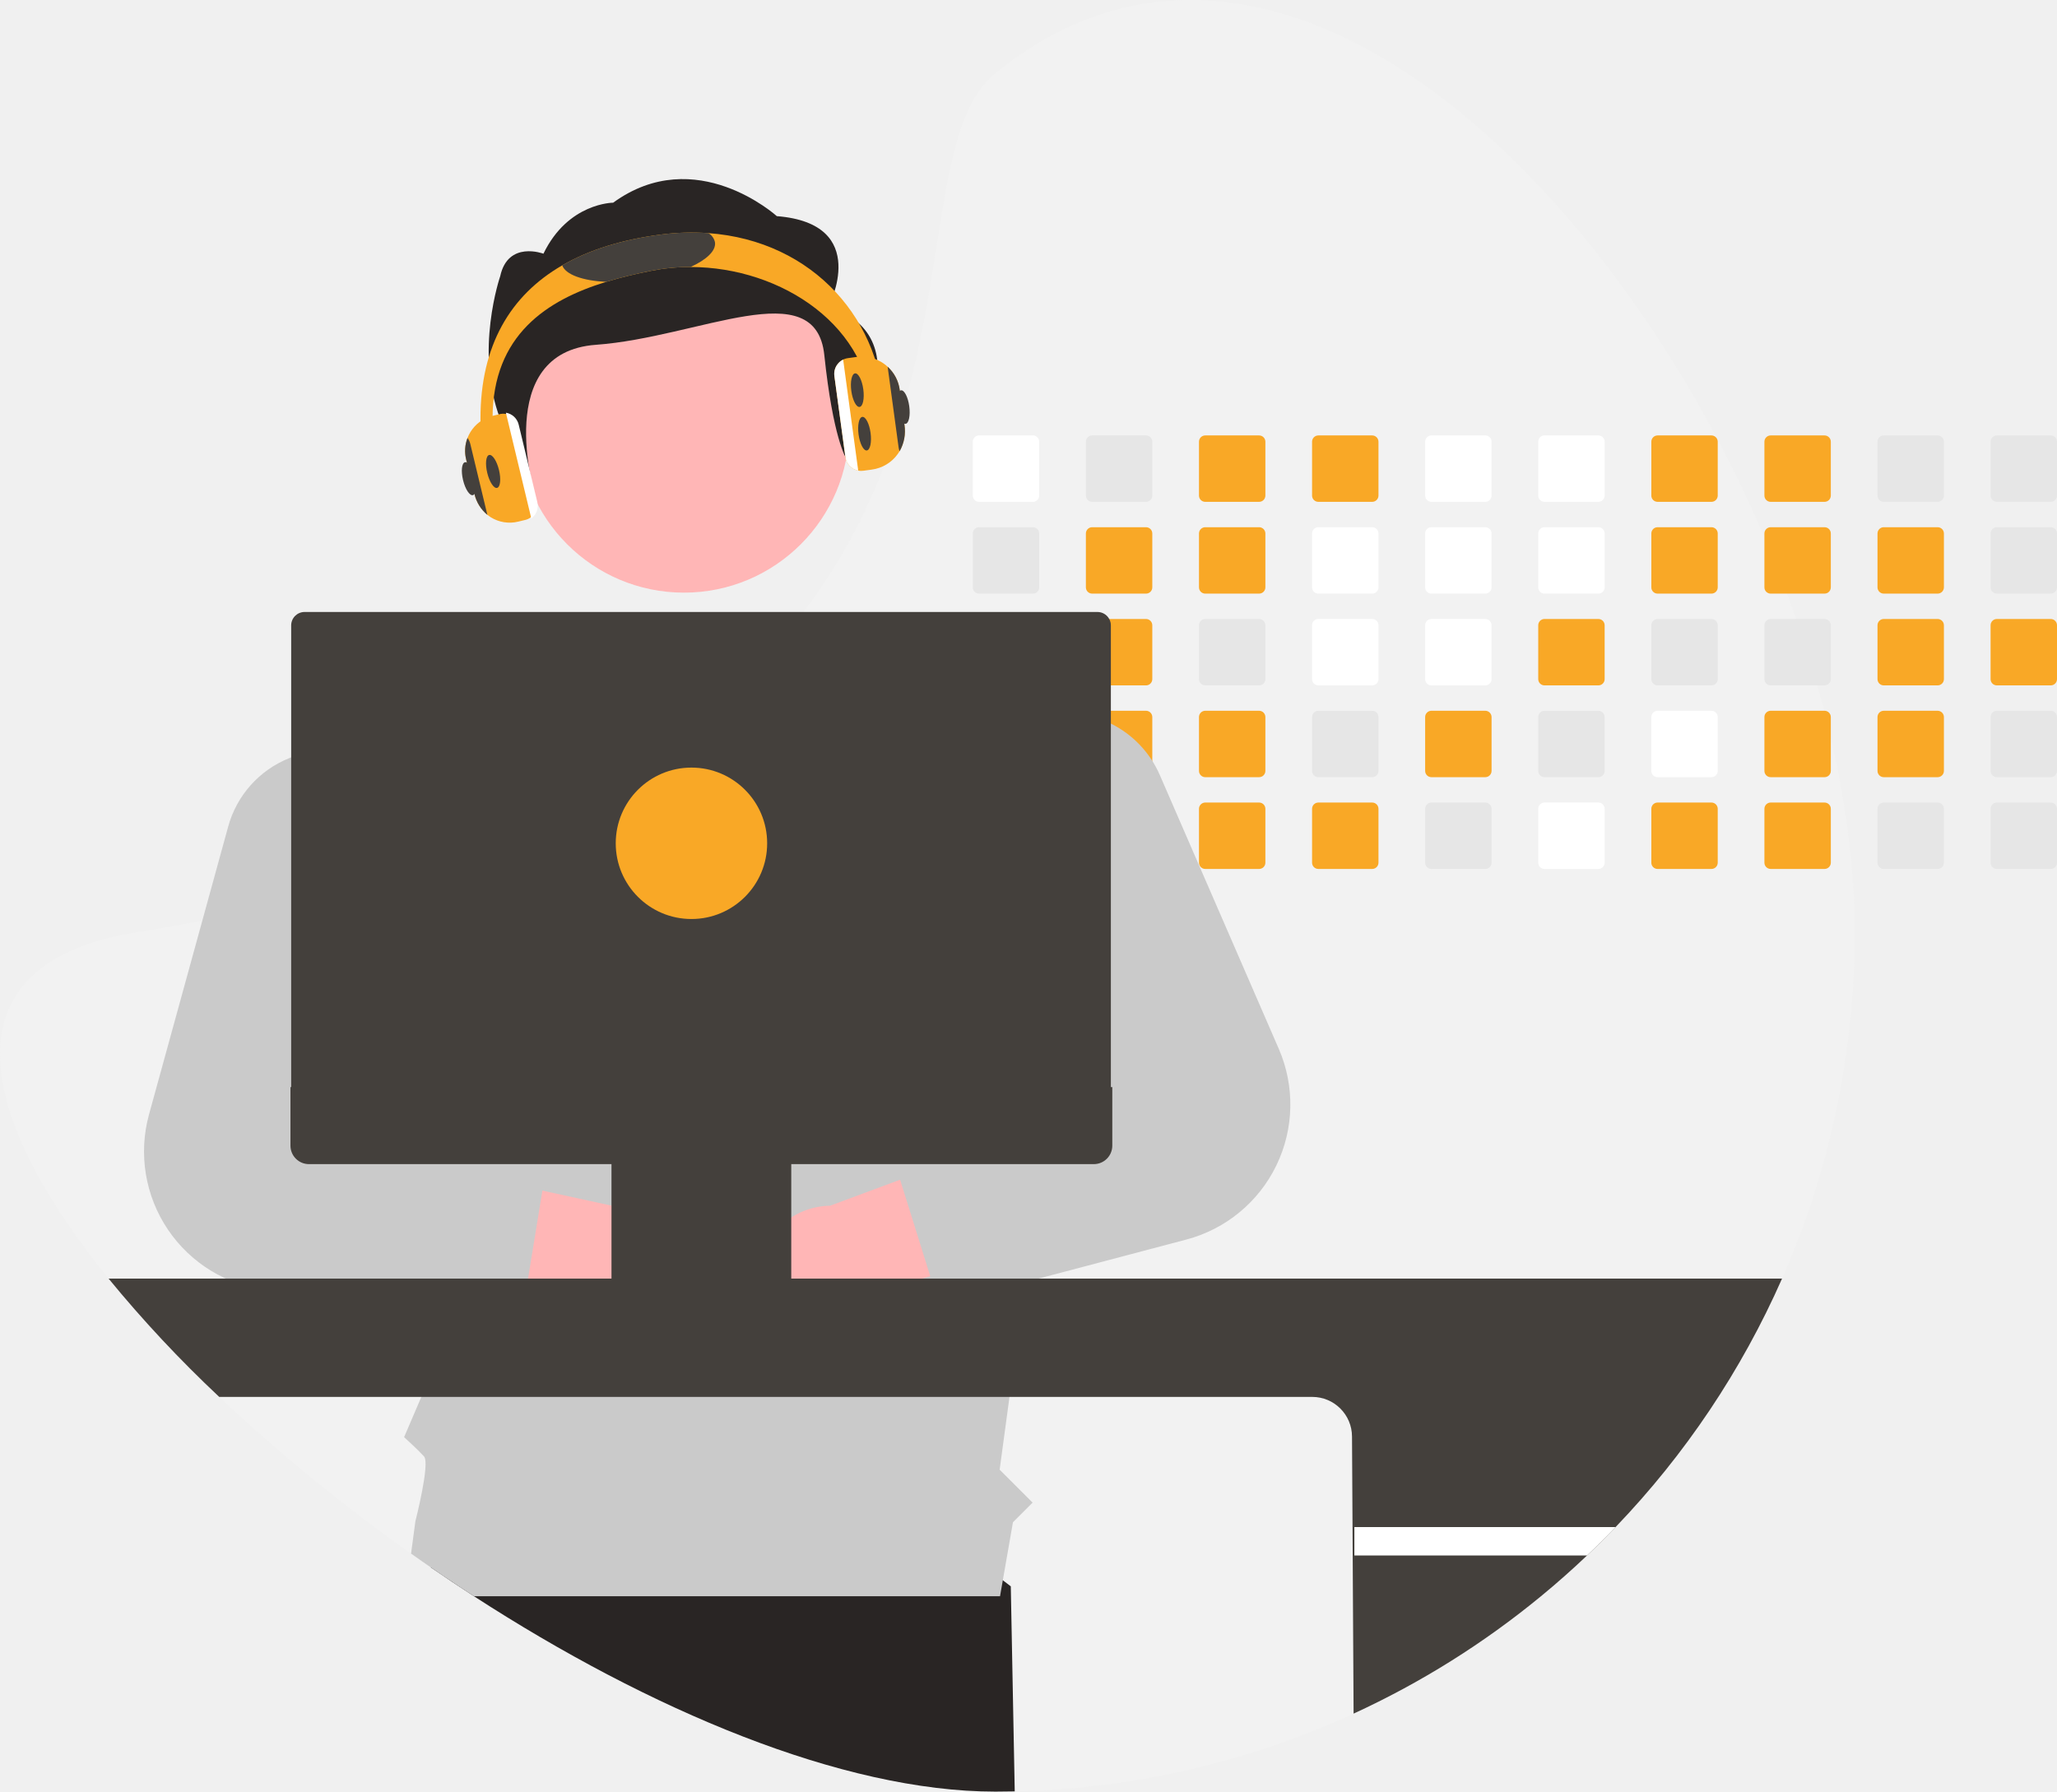
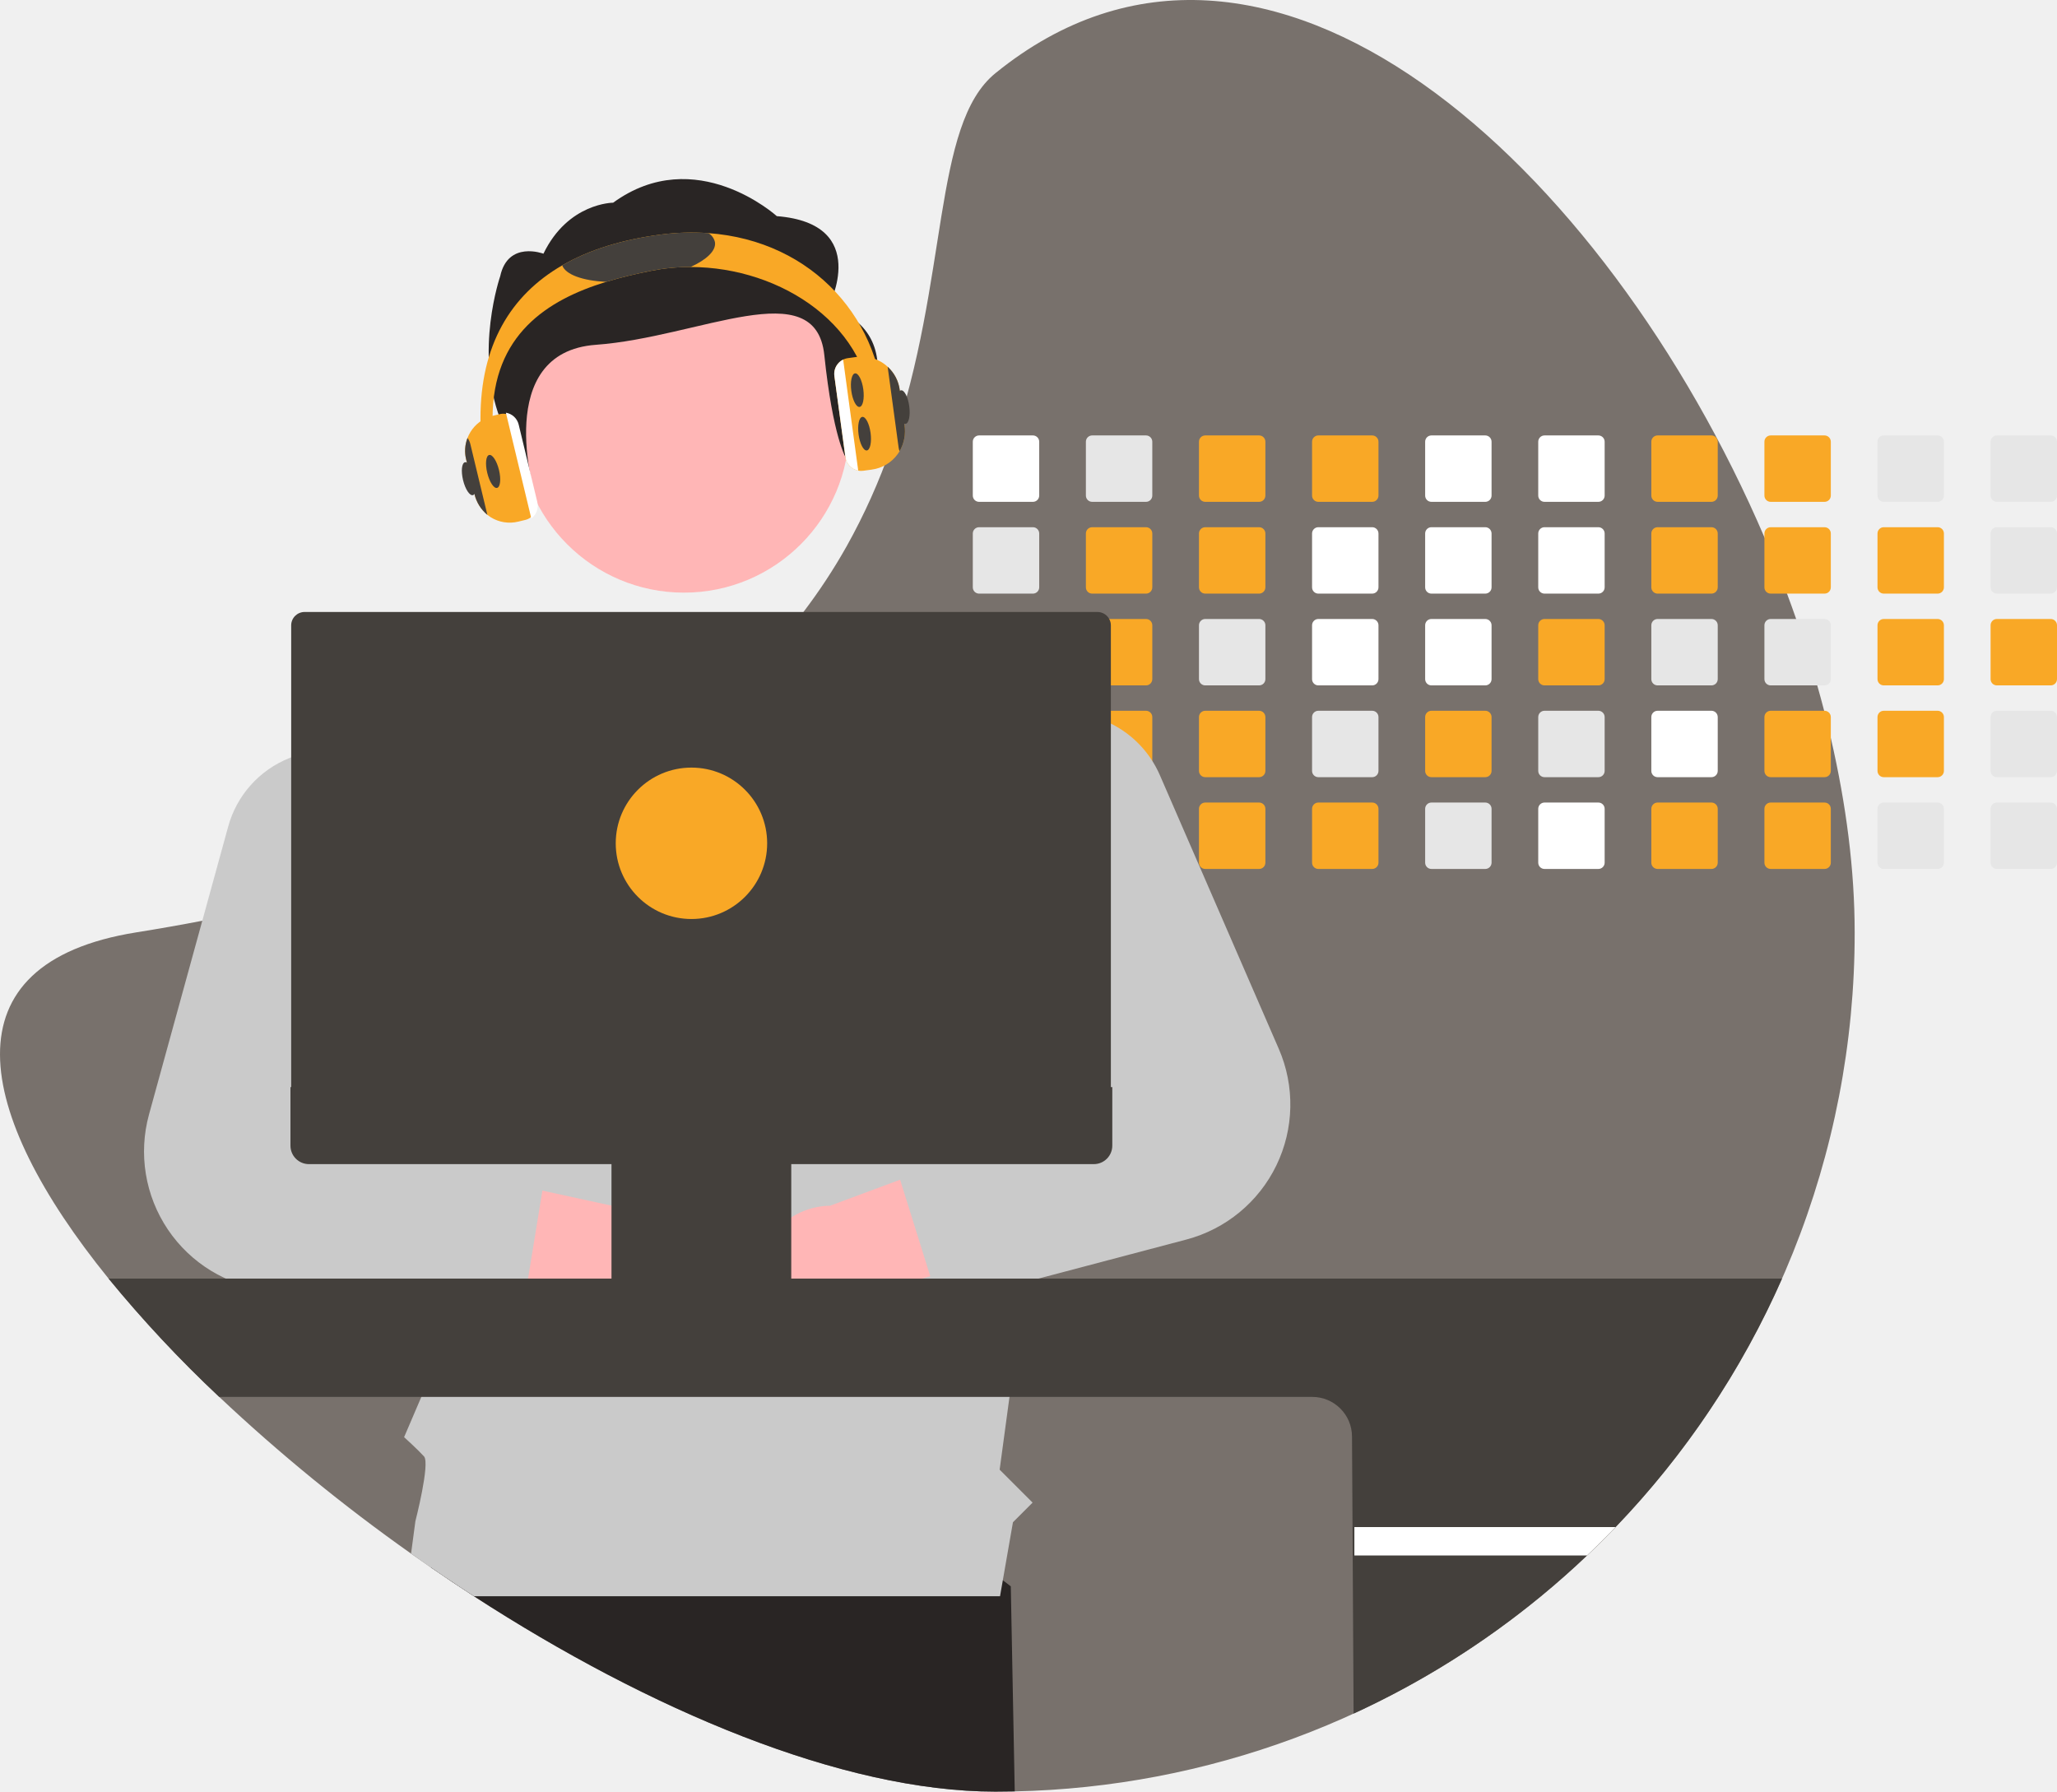
<svg xmlns="http://www.w3.org/2000/svg" data-name="Layer 1" width="850.538" height="740.83" viewBox="0 0 850.538 740.83">
-   <path d="M941.609,465.125a354.21,354.21,0,0,1-98.85,245.9q-5.745,6.015-11.8,11.74-9.225,8.775-19.07,16.87a353.934,353.934,0,0,1-217.58,80.69q-3.975.09-7.98.09c-63.43,0-143.21-33.88-215.61-80.78q-8.985-5.82-17.81-11.91-4.125-2.82-8.21-5.72a730.43,730.43,0,0,1-79.32-64.8,514.116,514.116,0,0,1-45.75-48.92c-55.63-68.62-67.9-130.45,11.41-143.16q14.085-2.25,27.34-4.81,19.2-3.69,36.75-7.97,23.64-5.745,44.42-12.46,6.99-2.25,13.66-4.59c65.74-23.09,109.74-53.2,139.69-85.87q7.62-8.295,14.05-16.79a236.055,236.055,0,0,0,17.83-27.12,254.898,254.898,0,0,0,18.41-41.05l.27-.78c23.83-68.74,16.58-132.5,42.87-153.84,112.38-91.23,252.29,38.69,317.96,191.9q4.965,11.58,9.34,23.3,1.965,5.235,3.79,10.49,4.8,13.695,8.71,27.46,1.5,5.25,2.86,10.49c.97,3.77,1.9,7.53,2.76,11.29C938.139,412.305,941.609,439.455,941.609,465.125Z" transform="translate(-174.731 -79.58524)" fill="#f2f2f2" />
+   <path d="M941.609,465.125a354.21,354.21,0,0,1-98.85,245.9q-5.745,6.015-11.8,11.74-9.225,8.775-19.07,16.87a353.934,353.934,0,0,1-217.58,80.69q-3.975.09-7.98.09c-63.43,0-143.21-33.88-215.61-80.78q-8.985-5.82-17.81-11.91-4.125-2.82-8.21-5.72a730.43,730.43,0,0,1-79.32-64.8,514.116,514.116,0,0,1-45.75-48.92c-55.63-68.62-67.9-130.45,11.41-143.16q14.085-2.25,27.34-4.81,19.2-3.69,36.75-7.97,23.64-5.745,44.42-12.46,6.99-2.25,13.66-4.59c65.74-23.09,109.74-53.2,139.69-85.87q7.62-8.295,14.05-16.79a236.055,236.055,0,0,0,17.83-27.12,254.898,254.898,0,0,0,18.41-41.05l.27-.78c23.83-68.74,16.58-132.5,42.87-153.84,112.38-91.23,252.29,38.69,317.96,191.9q4.965,11.58,9.34,23.3,1.965,5.235,3.79,10.49,4.8,13.695,8.71,27.46,1.5,5.25,2.86,10.49c.97,3.77,1.9,7.53,2.76,11.29C938.139,412.305,941.609,439.455,941.609,465.125Z" transform="translate(-174.731 -79.58524)" fill="#78716c" />
  <path d="M594.309,820.325q-3.975.09-7.98.09c-63.43,0-143.21-33.88-215.61-80.78q-8.985-5.82-17.81-11.91l5.16-31.4,156.21-20.74,78.4,59.95Z" transform="translate(-174.731 -79.58524)" fill="#292524  " />
  <path d="M601.829,259.635h-22.26a2.601,2.601,0,0,0-2.6,2.6v22.27a2.593,2.593,0,0,0,2.6,2.59h22.26a2.599,2.599,0,0,0,2.6-2.59v-22.27A2.608,2.608,0,0,0,601.829,259.635Z" transform="translate(-174.731 -79.58524)" fill="#fff" />
  <path d="M601.829,297.585h-22.26a2.601,2.601,0,0,0-2.6,2.6v22.27a2.593,2.593,0,0,0,2.6,2.59h22.26a2.599,2.599,0,0,0,2.6-2.59v-22.27A2.608,2.608,0,0,0,601.829,297.585Z" transform="translate(-174.731 -79.58524)" fill="#e6e6e6" />
  <path d="M601.829,335.535h-22.26a2.601,2.601,0,0,0-2.6,2.6v22.26a2.595,2.595,0,0,0,2.6,2.6h22.26a2.601,2.601,0,0,0,2.6-2.6v-22.26A2.608,2.608,0,0,0,601.829,335.535Z" transform="translate(-174.731 -79.58524)" fill="#e6e6e6" />
  <path d="M604.389,375.625a2.617,2.617,0,0,0-2.56-2.14h-22.26a2.601,2.601,0,0,0-2.6,2.6v22.26a2.595,2.595,0,0,0,2.6,2.6h22.26a2.601,2.601,0,0,0,2.6-2.6v-22.26A2.313,2.313,0,0,0,604.389,375.625Z" transform="translate(-174.731 -79.58524)" fill="#e6e6e6" />
  <path d="M602.839,411.635a2.634,2.634,0,0,0-1.01-.2h-22.26a2.595,2.595,0,0,0-2.6,2.6v22.26a2.588,2.588,0,0,0,2.6,2.6h22.26a2.601,2.601,0,0,0,2.6-2.6v-22.26A2.616,2.616,0,0,0,602.839,411.635Z" transform="translate(-174.731 -79.58524)" fill="#e6e6e6" />
  <path d="M648.589,259.635h-22.26a2.601,2.601,0,0,0-2.6,2.6v22.27a2.593,2.593,0,0,0,2.6,2.59h22.26a2.599,2.599,0,0,0,2.6-2.59v-22.27A2.608,2.608,0,0,0,648.589,259.635Z" transform="translate(-174.731 -79.58524)" fill="#e6e6e6" />
  <path d="M648.589,297.585h-22.26a2.601,2.601,0,0,0-2.6,2.6v22.27a2.593,2.593,0,0,0,2.6,2.59h22.26a2.599,2.599,0,0,0,2.6-2.59v-22.27A2.608,2.608,0,0,0,648.589,297.585Z" transform="translate(-174.731 -79.58524)" fill="#f9a826" />
  <path d="M648.589,335.535h-22.26a2.601,2.601,0,0,0-2.6,2.6v22.26a2.595,2.595,0,0,0,2.6,2.6h22.26a2.601,2.601,0,0,0,2.6-2.6v-22.26A2.608,2.608,0,0,0,648.589,335.535Z" transform="translate(-174.731 -79.58524)" fill="#f9a826" />
  <path d="M648.589,373.485h-22.26a2.593,2.593,0,0,0-2.46,1.78,2.478,2.478,0,0,0-.14.82v22.26a2.595,2.595,0,0,0,2.6,2.6h22.26a2.601,2.601,0,0,0,2.6-2.6v-22.26A2.608,2.608,0,0,0,648.589,373.485Z" transform="translate(-174.731 -79.58524)" fill="#f9a826" />
  <path d="M648.589,411.435h-22.26a2.595,2.595,0,0,0-2.6,2.6v22.26a2.595,2.595,0,0,0,2.6,2.6h22.26a2.601,2.601,0,0,0,2.6-2.6v-22.26A2.601,2.601,0,0,0,648.589,411.435Z" transform="translate(-174.731 -79.58524)" fill="#e6e6e6" />
  <path d="M695.349,259.635h-22.26a2.601,2.601,0,0,0-2.6,2.6v22.27a2.593,2.593,0,0,0,2.6,2.59h22.26a2.599,2.599,0,0,0,2.6-2.59v-22.27A2.608,2.608,0,0,0,695.349,259.635Z" transform="translate(-174.731 -79.58524)" fill="#f9a826" />
  <path d="M695.349,297.585h-22.26a2.601,2.601,0,0,0-2.6,2.6v22.27a2.593,2.593,0,0,0,2.6,2.59h22.26a2.599,2.599,0,0,0,2.6-2.59v-22.27A2.608,2.608,0,0,0,695.349,297.585Z" transform="translate(-174.731 -79.58524)" fill="#f9a826" />
  <path d="M695.349,335.535h-22.26a2.601,2.601,0,0,0-2.6,2.6v22.26a2.595,2.595,0,0,0,2.6,2.6h22.26a2.601,2.601,0,0,0,2.6-2.6v-22.26A2.608,2.608,0,0,0,695.349,335.535Z" transform="translate(-174.731 -79.58524)" fill="#e6e6e6" />
  <path d="M695.349,373.485h-22.26a2.601,2.601,0,0,0-2.6,2.6v22.26a2.595,2.595,0,0,0,2.6,2.6h22.26a2.601,2.601,0,0,0,2.6-2.6v-22.26A2.608,2.608,0,0,0,695.349,373.485Z" transform="translate(-174.731 -79.58524)" fill="#f9a826" />
  <path d="M695.349,411.435h-22.26a2.595,2.595,0,0,0-2.6,2.6v22.26a2.595,2.595,0,0,0,2.6,2.6h22.26a2.601,2.601,0,0,0,2.6-2.6v-22.26A2.601,2.601,0,0,0,695.349,411.435Z" transform="translate(-174.731 -79.58524)" fill="#f9a826" />
  <path d="M742.109,259.635h-22.26a2.601,2.601,0,0,0-2.6,2.6v22.27a2.593,2.593,0,0,0,2.6,2.59h22.26a2.599,2.599,0,0,0,2.6-2.59v-22.27A2.608,2.608,0,0,0,742.109,259.635Z" transform="translate(-174.731 -79.58524)" fill="#f9a826" />
  <path d="M742.109,297.585h-22.26a2.601,2.601,0,0,0-2.6,2.6v22.27a2.593,2.593,0,0,0,2.6,2.59h22.26a2.599,2.599,0,0,0,2.6-2.59v-22.27A2.608,2.608,0,0,0,742.109,297.585Z" transform="translate(-174.731 -79.58524)" fill="#fff" />
  <path d="M742.109,335.535h-22.26a2.601,2.601,0,0,0-2.6,2.6v22.26a2.595,2.595,0,0,0,2.6,2.6h22.26a2.601,2.601,0,0,0,2.6-2.6v-22.26A2.608,2.608,0,0,0,742.109,335.535Z" transform="translate(-174.731 -79.58524)" fill="#fff" />
  <path d="M742.109,373.485h-22.26a2.601,2.601,0,0,0-2.6,2.6v22.26a2.595,2.595,0,0,0,2.6,2.6h22.26a2.601,2.601,0,0,0,2.6-2.6v-22.26A2.608,2.608,0,0,0,742.109,373.485Z" transform="translate(-174.731 -79.58524)" fill="#e6e6e6" />
  <path d="M742.109,411.435h-22.26a2.595,2.595,0,0,0-2.6,2.6v22.26a2.595,2.595,0,0,0,2.6,2.6h22.26a2.601,2.601,0,0,0,2.6-2.6v-22.26A2.601,2.601,0,0,0,742.109,411.435Z" transform="translate(-174.731 -79.58524)" fill="#f9a826" />
  <path d="M788.869,259.635h-22.27a2.599,2.599,0,0,0-2.59,2.6v22.27a2.591,2.591,0,0,0,2.59,2.59h22.27a2.599,2.599,0,0,0,2.6-2.59v-22.27A2.608,2.608,0,0,0,788.869,259.635Z" transform="translate(-174.731 -79.58524)" fill="#fff" />
  <path d="M788.869,297.585h-22.27a2.599,2.599,0,0,0-2.59,2.6v22.27a2.59,2.59,0,0,0,2.59,2.59h22.27a2.599,2.599,0,0,0,2.6-2.59v-22.27A2.608,2.608,0,0,0,788.869,297.585Z" transform="translate(-174.731 -79.58524)" fill="#fff" />
  <path d="M788.869,335.535h-22.27a2.599,2.599,0,0,0-2.59,2.6v22.26a2.593,2.593,0,0,0,2.59,2.6h22.27a2.601,2.601,0,0,0,2.6-2.6v-22.26A2.608,2.608,0,0,0,788.869,335.535Z" transform="translate(-174.731 -79.58524)" fill="#fff" />
  <path d="M788.869,373.485h-22.27a2.599,2.599,0,0,0-2.59,2.6v22.26a2.593,2.593,0,0,0,2.59,2.6h22.27a2.601,2.601,0,0,0,2.6-2.6v-22.26A2.608,2.608,0,0,0,788.869,373.485Z" transform="translate(-174.731 -79.58524)" fill="#f9a826" />
  <path d="M788.869,411.435h-22.27a2.593,2.593,0,0,0-2.59,2.6v22.26a2.593,2.593,0,0,0,2.59,2.6h22.27a2.601,2.601,0,0,0,2.6-2.6v-22.26A2.601,2.601,0,0,0,788.869,411.435Z" transform="translate(-174.731 -79.58524)" fill="#e6e6e6" />
  <path d="M835.629,259.635h-22.27a2.599,2.599,0,0,0-2.59,2.6v22.27a2.591,2.591,0,0,0,2.59,2.59h22.27a2.599,2.599,0,0,0,2.6-2.59v-22.27A2.608,2.608,0,0,0,835.629,259.635Z" transform="translate(-174.731 -79.58524)" fill="#fff" />
  <path d="M835.629,297.585h-22.27a2.599,2.599,0,0,0-2.59,2.6v22.27a2.59,2.59,0,0,0,2.59,2.59h22.27a2.599,2.599,0,0,0,2.6-2.59v-22.27A2.608,2.608,0,0,0,835.629,297.585Z" transform="translate(-174.731 -79.58524)" fill="#fff" />
  <path d="M835.629,335.535h-22.27a2.599,2.599,0,0,0-2.59,2.6v22.26a2.593,2.593,0,0,0,2.59,2.6h22.27a2.601,2.601,0,0,0,2.6-2.6v-22.26A2.608,2.608,0,0,0,835.629,335.535Z" transform="translate(-174.731 -79.58524)" fill="#f9a826" />
  <path d="M835.629,373.485h-22.27a2.599,2.599,0,0,0-2.59,2.6v22.26a2.593,2.593,0,0,0,2.59,2.6h22.27a2.601,2.601,0,0,0,2.6-2.6v-22.26A2.608,2.608,0,0,0,835.629,373.485Z" transform="translate(-174.731 -79.58524)" fill="#e6e6e6" />
  <path d="M835.629,411.435h-22.27a2.593,2.593,0,0,0-2.59,2.6v22.26a2.593,2.593,0,0,0,2.59,2.6h22.27a2.601,2.601,0,0,0,2.6-2.6v-22.26A2.601,2.601,0,0,0,835.629,411.435Z" transform="translate(-174.731 -79.58524)" fill="#fff" />
  <path d="M882.389,259.635h-22.27a2.599,2.599,0,0,0-2.59,2.6v22.27a2.591,2.591,0,0,0,2.59,2.59h22.27a2.599,2.599,0,0,0,2.6-2.59v-22.27A2.608,2.608,0,0,0,882.389,259.635Z" transform="translate(-174.731 -79.58524)" fill="#f9a826" />
  <path d="M882.389,297.585h-22.27a2.599,2.599,0,0,0-2.59,2.6v22.27a2.59,2.59,0,0,0,2.59,2.59h22.27a2.599,2.599,0,0,0,2.6-2.59v-22.27A2.608,2.608,0,0,0,882.389,297.585Z" transform="translate(-174.731 -79.58524)" fill="#f9a826" />
  <path d="M882.389,335.535h-22.27a2.599,2.599,0,0,0-2.59,2.6v22.26a2.593,2.593,0,0,0,2.59,2.6h22.27a2.601,2.601,0,0,0,2.6-2.6v-22.26A2.608,2.608,0,0,0,882.389,335.535Z" transform="translate(-174.731 -79.58524)" fill="#e6e6e6" />
  <path d="M882.389,373.485h-22.27a2.599,2.599,0,0,0-2.59,2.6v22.26a2.593,2.593,0,0,0,2.59,2.6h22.27a2.601,2.601,0,0,0,2.6-2.6v-22.26A2.608,2.608,0,0,0,882.389,373.485Z" transform="translate(-174.731 -79.58524)" fill="#fff" />
  <path d="M882.389,411.435h-22.27a2.593,2.593,0,0,0-2.59,2.6v22.26a2.593,2.593,0,0,0,2.59,2.6h22.27a2.601,2.601,0,0,0,2.6-2.6v-22.26A2.601,2.601,0,0,0,882.389,411.435Z" transform="translate(-174.731 -79.58524)" fill="#f9a826" />
  <path d="M929.149,259.635h-22.27a2.599,2.599,0,0,0-2.59,2.6v22.27a2.591,2.591,0,0,0,2.59,2.59h22.27a2.599,2.599,0,0,0,2.6-2.59v-22.27A2.608,2.608,0,0,0,929.149,259.635Z" transform="translate(-174.731 -79.58524)" fill="#f9a826" />
  <path d="M929.149,297.585h-22.27a2.599,2.599,0,0,0-2.59,2.6v22.27a2.59,2.59,0,0,0,2.59,2.59h22.27a2.599,2.599,0,0,0,2.6-2.59v-22.27A2.608,2.608,0,0,0,929.149,297.585Z" transform="translate(-174.731 -79.58524)" fill="#f9a826" />
  <path d="M929.149,335.535h-22.27a2.599,2.599,0,0,0-2.59,2.6v22.26a2.593,2.593,0,0,0,2.59,2.6h22.27a2.601,2.601,0,0,0,2.6-2.6v-22.26A2.608,2.608,0,0,0,929.149,335.535Z" transform="translate(-174.731 -79.58524)" fill="#e6e6e6" />
  <path d="M929.149,373.485h-22.27a2.599,2.599,0,0,0-2.59,2.6v22.26a2.593,2.593,0,0,0,2.59,2.6h22.27a2.601,2.601,0,0,0,2.6-2.6v-22.26A2.608,2.608,0,0,0,929.149,373.485Z" transform="translate(-174.731 -79.58524)" fill="#f9a826" />
  <path d="M929.149,411.435h-22.27a2.593,2.593,0,0,0-2.59,2.6v22.26a2.593,2.593,0,0,0,2.59,2.6h22.27a2.601,2.601,0,0,0,2.6-2.6v-22.26A2.601,2.601,0,0,0,929.149,411.435Z" transform="translate(-174.731 -79.58524)" fill="#f9a826" />
  <path d="M975.909,259.635h-22.27a2.599,2.599,0,0,0-2.59,2.6v22.27a2.591,2.591,0,0,0,2.59,2.59h22.27a2.599,2.599,0,0,0,2.6-2.59v-22.27A2.608,2.608,0,0,0,975.909,259.635Z" transform="translate(-174.731 -79.58524)" fill="#e6e6e6" />
  <path d="M975.909,297.585h-22.27a2.599,2.599,0,0,0-2.59,2.6v22.27a2.59,2.59,0,0,0,2.59,2.59h22.27a2.599,2.599,0,0,0,2.6-2.59v-22.27A2.608,2.608,0,0,0,975.909,297.585Z" transform="translate(-174.731 -79.58524)" fill="#f9a826" />
  <path d="M975.909,335.535h-22.27a2.599,2.599,0,0,0-2.59,2.6v22.26a2.593,2.593,0,0,0,2.59,2.6h22.27a2.601,2.601,0,0,0,2.6-2.6v-22.26A2.608,2.608,0,0,0,975.909,335.535Z" transform="translate(-174.731 -79.58524)" fill="#f9a826" />
  <path d="M975.909,373.485h-22.27a2.599,2.599,0,0,0-2.59,2.6v22.26a2.593,2.593,0,0,0,2.59,2.6h22.27a2.601,2.601,0,0,0,2.6-2.6v-22.26A2.608,2.608,0,0,0,975.909,373.485Z" transform="translate(-174.731 -79.58524)" fill="#f9a826" />
  <path d="M975.909,411.435h-22.27a2.593,2.593,0,0,0-2.59,2.6v22.26a2.593,2.593,0,0,0,2.59,2.6h22.27a2.601,2.601,0,0,0,2.6-2.6v-22.26A2.601,2.601,0,0,0,975.909,411.435Z" transform="translate(-174.731 -79.58524)" fill="#e6e6e6" />
  <path d="M1022.669,259.635h-22.27a2.599,2.599,0,0,0-2.59,2.6v22.27a2.591,2.591,0,0,0,2.59,2.59h22.27a2.599,2.599,0,0,0,2.6-2.59v-22.27A2.608,2.608,0,0,0,1022.669,259.635Z" transform="translate(-174.731 -79.58524)" fill="#e6e6e6" />
  <path d="M1022.669,297.585h-22.27a2.599,2.599,0,0,0-2.59,2.6v22.27a2.591,2.591,0,0,0,2.59,2.59h22.27a2.599,2.599,0,0,0,2.6-2.59v-22.27A2.608,2.608,0,0,0,1022.669,297.585Z" transform="translate(-174.731 -79.58524)" fill="#e6e6e6" />
  <path d="M1022.669,335.535h-22.27a2.599,2.599,0,0,0-2.59,2.6v22.26a2.593,2.593,0,0,0,2.59,2.6h22.27a2.601,2.601,0,0,0,2.6-2.6v-22.26A2.608,2.608,0,0,0,1022.669,335.535Z" transform="translate(-174.731 -79.58524)" fill="#f9a826" />
  <path d="M1022.669,373.485h-22.27a2.599,2.599,0,0,0-2.59,2.6v22.26a2.593,2.593,0,0,0,2.59,2.6h22.27a2.601,2.601,0,0,0,2.6-2.6v-22.26A2.608,2.608,0,0,0,1022.669,373.485Z" transform="translate(-174.731 -79.58524)" fill="#e6e6e6" />
  <path d="M1022.669,411.435h-22.27a2.593,2.593,0,0,0-2.59,2.6v22.26a2.593,2.593,0,0,0,2.59,2.6h22.27a2.601,2.601,0,0,0,2.6-2.6v-22.26A2.601,2.601,0,0,0,1022.669,411.435Z" transform="translate(-174.731 -79.58524)" fill="#e6e6e6" />
  <polygon points="336.095 660.051 335.475 660.051 336.005 659.981 336.095 660.051" fill="#292524   " />
  <circle id="b6132315-04e2-4cdb-a713-107c9cd58b0b" data-name="ab6171fa-7d69-4734-b81c-8dff60f9761b" cx="282.814" cy="176.733" r="68.322" fill="#ffb6b6" />
  <path id="f4304bdd-ba2d-4fff-b404-410205410c5d-1469" data-name="bf427902-b9bf-4946-b5d7-5c1c7e04535e" d="M517.377,206.226s17.869-34.161-21.444-37.266c0,0-33.515-30.402-67.676-5.558,0,0-18.633,0-28.823,21.086,0,0-14.655-5.558-17.876,9.317,0,0-10.723,31.055,0,59.005,10.723,27.95,14.285,31.055,14.285,31.055s-17.621-58.598,25.27-61.704,90.887-29.909,94.461,4.251,8.953,42.578,8.953,42.578S558.479,220.201,517.377,206.226Z" transform="translate(-174.731 -79.58524)" fill="#292524 " />
  <path d="M634.279,424.695l-.22,1.16-2.47,13.04-17.07,90.2-1.01,5.31-2.12,11.23-2.9,15.32-6.43,33.95-1.84,9.73-.69,3.65-.24,1.28-1.91,10.07-.58,3.04-4.66,34.53-4.07,30.09,13.62,13.62-8.12,8.12-5.33,30.53.01.07H370.719q-13.2-8.55-26.02-17.63l1.79-13.4s6.16-23.93,3.57-26.79c-2.58-2.86-8.24-7.97-8.24-7.97l7.13-16.64.99-2.31-1.66-34.43-.04-.83-.55-11.35-.07-1.46-.11-2.19-2.11-43.68-.04-.72-.64-13.24-.6-12.59-.26-5.31-2.57-53.13-1.74-36.08-1.52-31.41,6.11-2.07,65.35-22.21,27.07-35.19,56.34.42,27.58.21,46.02,42.68,10.47,5,.08.04,7.51,3.59,19.04,9.09,20.13,9.62,10.33,4.93Z" transform="translate(-174.731 -79.58524)" fill="#cacaca" />
  <path d="M443.84,637.136a30.286,30.286,0,0,1-40.664-22.43L296.617,599.588l37.043-41.902,95.511,20.78a30.45,30.45,0,0,1,14.669,58.67Z" transform="translate(-174.731 -79.58524)" fill="#ffb6b6" />
  <path d="M396.329,560.955a13.522,13.522,0,0,0-7.89-4.87l-43.72-9.09-4.49-.93a18.933,18.933,0,0,1-12.53-9.07,19.161,19.161,0,0,1-2.45-7.9,18.895,18.895,0,0,1,.89-7.48l15.15-45.65,9.83-29.62a41.792,41.792,0,0,0,2.09-11.05,43.349,43.349,0,0,0-9.07-28.89,42.693,42.693,0,0,0-49.01-13.64c-.25.09-.51.19-.76.29a42.583,42.583,0,0,0-25.31,28.41l-10.68,38.85-22.03,80.09a57.766,57.766,0,0,0,48.96,72.68l62.97,7.38,29.14,3.42a13.497,13.497,0,0,0,14.84-10.73,4.895,4.895,0,0,0,.11-.55l.7-4.32,5.93-36.38.06-.37A13.475,13.475,0,0,0,396.329,560.955Z" transform="translate(-174.731 -79.58524)" fill="#cacaca" />
  <path d="M511.714,638.302a30.286,30.286,0,0,0,37.094-27.94l103.362-29.994L609.588,544.109l-91.626,34.041a30.45,30.45,0,0,0-6.249,60.152Z" transform="translate(-174.731 -79.58524)" fill="#ffb6b6" />
  <path d="M703.489,513.275,654.329,400.135a42.819,42.819,0,0,0-20.27-21.35,43.356,43.356,0,0,0-8.78-3.2c-.47-.12-.94-.23-1.41-.32a42.132,42.132,0,0,0-19.48.36,42.814,42.814,0,0,0-27.34,21.73,1.004,1.004,0,0,0-.08.14,43.1,43.1,0,0,0-.37,38.85l.61,1.22,34.74,69.77a18.9,18.9,0,0,1-10.5,26.19l-2.44.88-43.88,15.85a13.497,13.497,0,0,0-8.33,16.79l.11.35,12.3,39.36c.06.18.12.36.19.54a7.054,7.054,0,0,0,.4.99,13.482,13.482,0,0,0,15.81,7.53l23.68-6.25,4.83-1.28,61.15-16.15a57.76,57.76,0,0,0,38.22-78.86Z" transform="translate(-174.731 -79.58524)" fill="#cacaca" />
  <path d="M219.629,608.285a514.116,514.116,0,0,0,45.75,48.92h451.97a16.446,16.446,0,0,1,16.42,16.43l.65,114.53a355.43,355.43,0,0,0,77.47-48.53q9.84-8.085,19.07-16.87,6.045-5.73,11.8-11.74a355.629,355.629,0,0,0,68.82-102.74Z" transform="translate(-174.731 -79.58524)" fill="#44403c" />
  <path d="M842.759,711.025q-5.745,6.015-11.8,11.74H734.749v-11.74Z" transform="translate(-174.731 -79.58524)" fill="#fff" />
  <path d="M633.379,335.535a5.538,5.538,0,0,0-4.87-2.9H300.669a5.555,5.555,0,0,0-5.54,5.55v196.22H634.059V338.185A5.385,5.385,0,0,0,633.379,335.535Z" transform="translate(-174.731 -79.58524)" fill="#44403c" />
  <path d="M294.832,529.092V553.306a7.644,7.644,0,0,0,7.644,7.644H427.573v47.787h-1.662a.993.993,0,0,0-.993.993v3.324a.993.993,0,0,0,.993.993h77.658a.993.993,0,0,0,.993-.993v-3.324a.993.993,0,0,0-.993-.993h-1.662V560.95H627.004a7.644,7.644,0,0,0,7.644-7.644V529.092Z" transform="translate(-174.731 -79.58524)" fill="#44403c" />
  <circle cx="285.903" cy="348.704" r="31.306" fill="#f9a826" />
  <path d="M540.399,252.585h-5c0-37.8-37.41-62.57-75.15-62.59a82.382,82.382,0,0,0-16.35,1.59c-6.06,1.21-12.35,2.66-18.53,4.55-24.37,7.47-46.97,21.91-46.97,56.45a78.591,78.591,0,0,0,2.54,19.88l-4.84,1.26a83.876,83.876,0,0,1-2.7-21.14c0-30.18,12.39-50.91,33.79-63.27,11.25-6.5,24.98-10.69,40.71-12.73a97.131,97.131,0,0,1,19.75-.6C511.049,179.105,540.399,212.385,540.399,252.585Z" transform="translate(-174.731 -79.58524)" fill="#f9a826" />
  <path d="M548.729,255.355l-1.97-14.56a15.71,15.71,0,0,0-5-9.56,15.816,15.816,0,0,0-13.25-4l-3.13.43a6.524,6.524,0,0,0-4.35,2.53,6.548,6.548,0,0,0-1.29,4.87l4.55,33.54a6.577,6.577,0,0,0,5.3,5.57,6.154,6.154,0,0,0,1.22.12,6.499,6.499,0,0,0,.88-.06l3.5-.47a15.791,15.791,0,0,0,10.74-6.43c.27-.38.53-.77.77-1.17A16.748,16.748,0,0,0,548.729,255.355Z" transform="translate(-174.731 -79.58524)" fill="#f9a826" />
  <path d="M523.359,228.275a6.432,6.432,0,0,0-2.33,1.92,6.548,6.548,0,0,0-1.29,4.87l4.55,33.54a6.577,6.577,0,0,0,5.3,5.57Z" transform="translate(-174.731 -79.58524)" fill="#fff" />
  <path d="M548.729,255.355l-1.97-14.56a15.71,15.71,0,0,0-5-9.56l4.53,33.37a6.176,6.176,0,0,0,.41,1.56A16.748,16.748,0,0,0,548.729,255.355Z" transform="translate(-174.731 -79.58524)" fill="#44403c" />
  <ellipse cx="532.218" cy="258.909" rx="2.5" ry="7" transform="translate(-204.7047 -5.69071) rotate(-7.72549)" fill="#44403c" />
  <ellipse cx="529.218" cy="240.909" rx="2.5" ry="7" transform="translate(-202.3122 -6.25736) rotate(-7.72549)" fill="#44403c" />
  <ellipse cx="548.218" cy="247.909" rx="2.5" ry="7" transform="translate(-203.0808 -3.63971) rotate(-7.72549)" fill="#44403c" />
  <path d="M460.249,189.995a82.382,82.382,0,0,0-16.35,1.59c-6.06,1.21-12.35,2.66-18.53,4.55-9.65-.47-16.75-2.97-18.18-6.82,11.25-6.5,24.98-10.69,40.71-12.73a97.131,97.131,0,0,1,19.75-.6,5.727,5.727,0,0,1,2.72,3.82C470.839,183.285,466.869,186.985,460.249,189.995Z" transform="translate(-174.731 -79.58524)" fill="#44403c" />
  <path d="M396.409,287.285l-7.7-32.01a6.024,6.024,0,0,0-4.88-4.55,6.733,6.733,0,0,0-1-.08,6.026,6.026,0,0,0-1.4.17l-2.98.72a14.904,14.904,0,0,0-10.99,17.96l3.45,14.36a15.845,15.845,0,0,0,5.34,8.62,14.045,14.045,0,0,0,1.36.97,14.809,14.809,0,0,0,11.37,1.84l2.97-.72a5.84,5.84,0,0,0,2.17-1.01A5.993,5.993,0,0,0,396.409,287.285Z" transform="translate(-174.731 -79.58524)" fill="#f9a826" />
  <ellipse cx="378.629" cy="274.523" rx="2.5" ry="7" transform="translate(-228.4506 16.61926) rotate(-13.53051)" fill="#44403c" />
  <ellipse cx="368.629" cy="277.523" rx="2.5" ry="7" transform="translate(-229.4301 14.36289) rotate(-13.53051)" fill="#44403c" />
  <path d="M396.899,287.165l-7.7-32.01a6.532,6.532,0,0,0-5.29-4.92l10.51,43.72A6.511,6.511,0,0,0,396.899,287.165Z" transform="translate(-174.731 -79.58524)" fill="#fff" />
  <path d="M369.199,263.155a6.476,6.476,0,0,0-1.17-2.45,14.725,14.725,0,0,0-.57,8.79l3.45,14.36a15.845,15.845,0,0,0,5.34,8.62Z" transform="translate(-174.731 -79.58524)" fill="#44403c" />
</svg>
